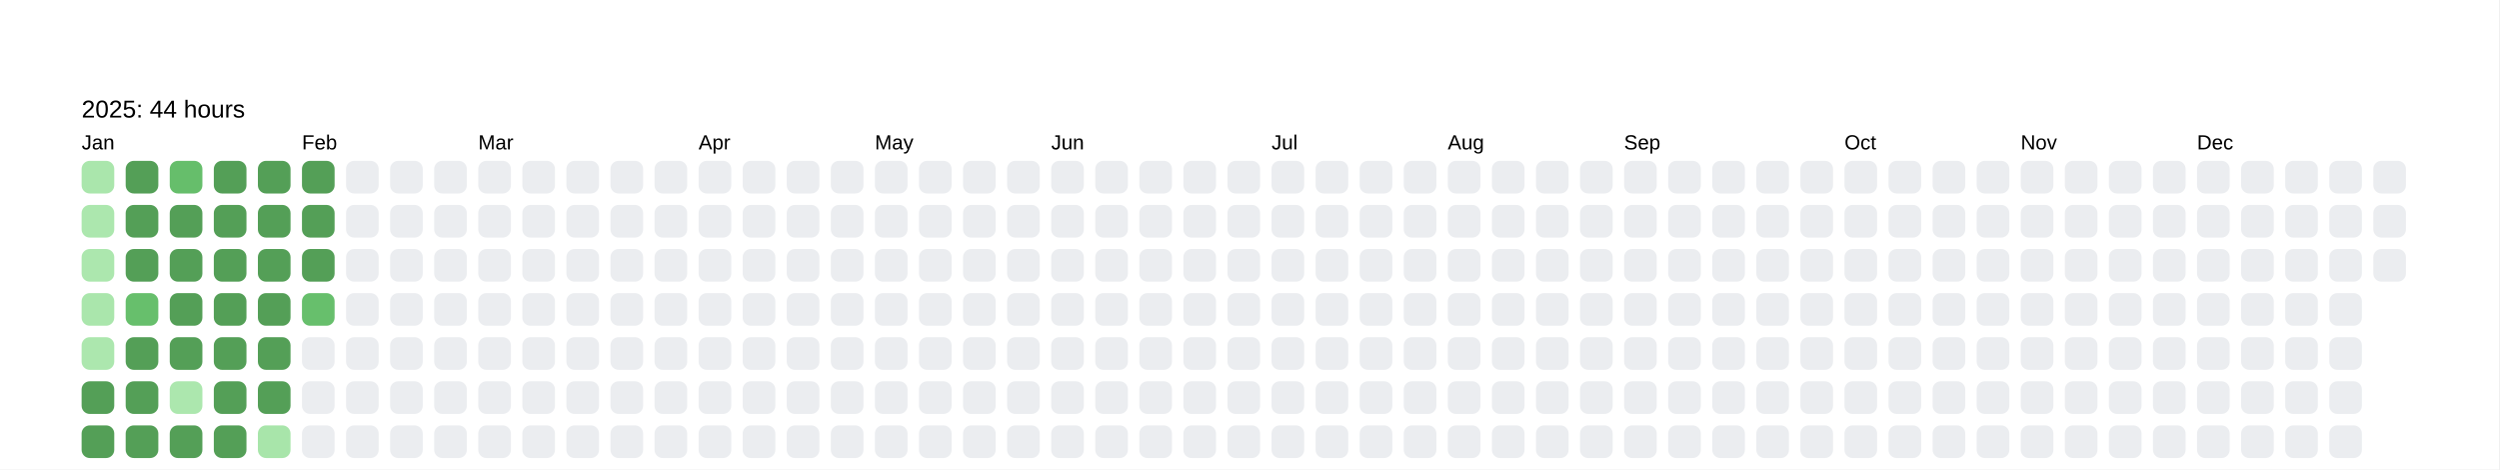
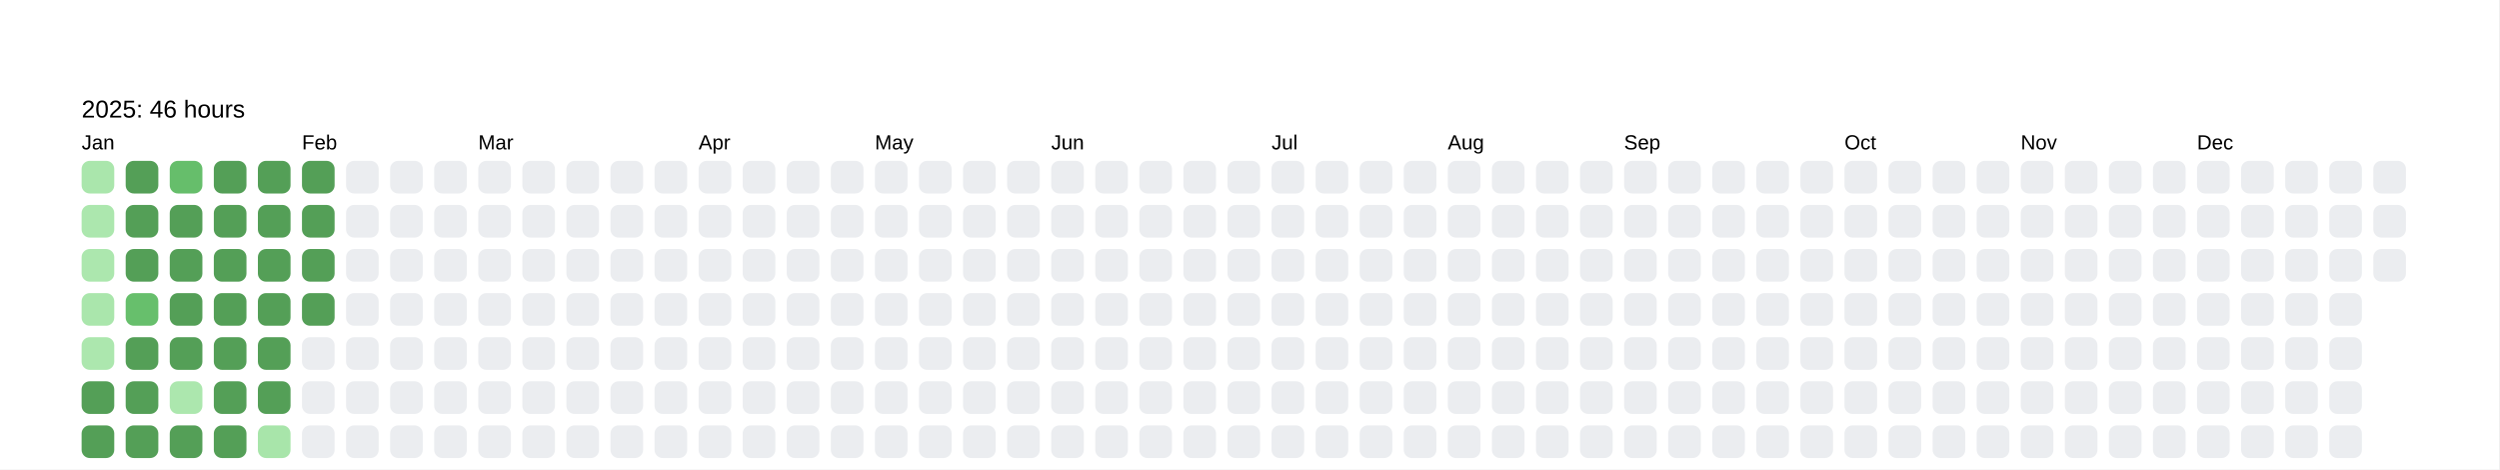
<svg xmlns="http://www.w3.org/2000/svg" baseProfile="full" height="57.5mm" version="1.1" viewBox="0,0,306.2,57.5" width="306.2mm">
  <defs />
  <rect fill="#FFFFFF" height="57.5" width="306.2" x="0" y="0" />
  <text fill="#000000" style="font-size:6px; font-family:Arial; font-weight:bold;" x="10" y="10" />
-   <text fill="#000000" style="font-size:3px; font-family:Arial;" x="10" y="14.4">2025: 44 hours</text>
+   <text fill="#000000" style="font-size:3px; font-family:Arial;" x="10" y="14.4">2025: 46 hours</text>
  <text fill="#000000" style="font-size:2.5px; font-family:Arial" x="10" y="18.3">Jan</text>
  <rect fill="#aae6ac" height="4" rx="1" ry="1" width="4" x="10" y="19.7" />
  <rect fill="#ace7ae" height="4" rx="1" ry="1" width="4" x="10" y="25.1" />
  <rect fill="#ace7ae" height="4" rx="1" ry="1" width="4" x="10" y="30.5" />
  <rect fill="#aae6ac" height="4" rx="1" ry="1" width="4" x="10" y="35.9" />
  <rect fill="#ace7ae" height="4" rx="1" ry="1" width="4" x="10" y="41.3" />
  <rect fill="#549F57" height="4" rx="1" ry="1" width="4" x="10" y="46.7" />
  <rect fill="#549F57" height="4" rx="1" ry="1" width="4" x="10" y="52.1" />
  <rect fill="#549F57" height="4" rx="1" ry="1" width="4" x="15.4" y="19.7" />
  <rect fill="#549F57" height="4" rx="1" ry="1" width="4" x="15.4" y="25.1" />
  <rect fill="#549F57" height="4" rx="1" ry="1" width="4" x="15.4" y="30.5" />
  <rect fill="#67bf6c" height="4" rx="1" ry="1" width="4" x="15.4" y="35.9" />
  <rect fill="#549F57" height="4" rx="1" ry="1" width="4" x="15.4" y="41.3" />
  <rect fill="#549F57" height="4" rx="1" ry="1" width="4" x="15.4" y="46.7" />
  <rect fill="#549F57" height="4" rx="1" ry="1" width="4" x="15.4" y="52.1" />
  <rect fill="#66be6b" height="4" rx="1" ry="1" width="4" x="20.8" y="19.7" />
  <rect fill="#549F57" height="4" rx="1" ry="1" width="4" x="20.8" y="25.1" />
  <rect fill="#549F57" height="4" rx="1" ry="1" width="4" x="20.8" y="30.5" />
  <rect fill="#549F57" height="4" rx="1" ry="1" width="4" x="20.8" y="35.9" />
  <rect fill="#549F57" height="4" rx="1" ry="1" width="4" x="20.8" y="41.3" />
  <rect fill="#ace7ae" height="4" rx="1" ry="1" width="4" x="20.8" y="46.7" />
  <rect fill="#549F57" height="4" rx="1" ry="1" width="4" x="20.8" y="52.1" />
  <rect fill="#549F57" height="4" rx="1" ry="1" width="4" x="26.2" y="19.7" />
  <rect fill="#549F57" height="4" rx="1" ry="1" width="4" x="26.2" y="25.1" />
  <rect fill="#549F57" height="4" rx="1" ry="1" width="4" x="26.2" y="30.5" />
  <rect fill="#549F57" height="4" rx="1" ry="1" width="4" x="26.2" y="35.9" />
  <rect fill="#549F57" height="4" rx="1" ry="1" width="4" x="26.2" y="41.3" />
  <rect fill="#549F57" height="4" rx="1" ry="1" width="4" x="26.2" y="46.7" />
  <rect fill="#549F57" height="4" rx="1" ry="1" width="4" x="26.2" y="52.1" />
  <rect fill="#549F57" height="4" rx="1" ry="1" width="4" x="31.6" y="19.7" />
  <rect fill="#549F57" height="4" rx="1" ry="1" width="4" x="31.6" y="25.1" />
  <rect fill="#549F57" height="4" rx="1" ry="1" width="4" x="31.6" y="30.5" />
  <rect fill="#549F57" height="4" rx="1" ry="1" width="4" x="31.6" y="35.9" />
  <rect fill="#549F57" height="4" rx="1" ry="1" width="4" x="31.6" y="41.3" />
  <rect fill="#549F57" height="4" rx="1" ry="1" width="4" x="31.6" y="46.7" />
  <rect fill="#a8e5aa" height="4" rx="1" ry="1" width="4" x="31.6" y="52.1" />
  <text fill="#000000" style="font-size:2.5px; font-family:Arial" x="37.0" y="18.3">Feb</text>
  <rect fill="#549F57" height="4" rx="1" ry="1" width="4" x="37.0" y="19.7" />
  <rect fill="#549F57" height="4" rx="1" ry="1" width="4" x="37.0" y="25.1" />
  <rect fill="#549F57" height="4" rx="1" ry="1" width="4" x="37.0" y="30.5" />
-   <rect fill="#67bf6c" height="4" rx="1" ry="1" width="4" x="37.0" y="35.9" />
+   <rect fill="#549F57" height="4" rx="1" ry="1" width="4" x="37.0" y="35.9" />
  <rect fill="#EBEDF0" height="4" rx="1" ry="1" width="4" x="37.0" y="41.3" />
  <rect fill="#EBEDF0" height="4" rx="1" ry="1" width="4" x="37.0" y="46.7" />
  <rect fill="#EBEDF0" height="4" rx="1" ry="1" width="4" x="37.0" y="52.1" />
  <rect fill="#EBEDF0" height="4" rx="1" ry="1" width="4" x="42.4" y="19.7" />
  <rect fill="#EBEDF0" height="4" rx="1" ry="1" width="4" x="42.4" y="25.1" />
  <rect fill="#EBEDF0" height="4" rx="1" ry="1" width="4" x="42.4" y="30.5" />
  <rect fill="#EBEDF0" height="4" rx="1" ry="1" width="4" x="42.4" y="35.9" />
  <rect fill="#EBEDF0" height="4" rx="1" ry="1" width="4" x="42.4" y="41.3" />
  <rect fill="#EBEDF0" height="4" rx="1" ry="1" width="4" x="42.4" y="46.7" />
  <rect fill="#EBEDF0" height="4" rx="1" ry="1" width="4" x="42.4" y="52.1" />
  <rect fill="#EBEDF0" height="4" rx="1" ry="1" width="4" x="47.8" y="19.7" />
  <rect fill="#EBEDF0" height="4" rx="1" ry="1" width="4" x="47.8" y="25.1" />
  <rect fill="#EBEDF0" height="4" rx="1" ry="1" width="4" x="47.8" y="30.5" />
  <rect fill="#EBEDF0" height="4" rx="1" ry="1" width="4" x="47.8" y="35.9" />
  <rect fill="#EBEDF0" height="4" rx="1" ry="1" width="4" x="47.8" y="41.3" />
  <rect fill="#EBEDF0" height="4" rx="1" ry="1" width="4" x="47.8" y="46.7" />
  <rect fill="#EBEDF0" height="4" rx="1" ry="1" width="4" x="47.8" y="52.1" />
  <rect fill="#EBEDF0" height="4" rx="1" ry="1" width="4" x="53.2" y="19.7" />
  <rect fill="#EBEDF0" height="4" rx="1" ry="1" width="4" x="53.2" y="25.1" />
  <rect fill="#EBEDF0" height="4" rx="1" ry="1" width="4" x="53.2" y="30.5" />
  <rect fill="#EBEDF0" height="4" rx="1" ry="1" width="4" x="53.2" y="35.9" />
  <rect fill="#EBEDF0" height="4" rx="1" ry="1" width="4" x="53.2" y="41.3" />
  <rect fill="#EBEDF0" height="4" rx="1" ry="1" width="4" x="53.2" y="46.7" />
  <rect fill="#EBEDF0" height="4" rx="1" ry="1" width="4" x="53.2" y="52.1" />
  <text fill="#000000" style="font-size:2.5px; font-family:Arial" x="58.6" y="18.3">Mar</text>
  <rect fill="#EBEDF0" height="4" rx="1" ry="1" width="4" x="58.6" y="19.7" />
  <rect fill="#EBEDF0" height="4" rx="1" ry="1" width="4" x="58.6" y="25.1" />
  <rect fill="#EBEDF0" height="4" rx="1" ry="1" width="4" x="58.6" y="30.5" />
  <rect fill="#EBEDF0" height="4" rx="1" ry="1" width="4" x="58.6" y="35.9" />
  <rect fill="#EBEDF0" height="4" rx="1" ry="1" width="4" x="58.6" y="41.3" />
  <rect fill="#EBEDF0" height="4" rx="1" ry="1" width="4" x="58.6" y="46.7" />
  <rect fill="#EBEDF0" height="4" rx="1" ry="1" width="4" x="58.6" y="52.1" />
  <rect fill="#EBEDF0" height="4" rx="1" ry="1" width="4" x="64" y="19.7" />
  <rect fill="#EBEDF0" height="4" rx="1" ry="1" width="4" x="64" y="25.1" />
  <rect fill="#EBEDF0" height="4" rx="1" ry="1" width="4" x="64" y="30.5" />
  <rect fill="#EBEDF0" height="4" rx="1" ry="1" width="4" x="64" y="35.9" />
  <rect fill="#EBEDF0" height="4" rx="1" ry="1" width="4" x="64" y="41.3" />
  <rect fill="#EBEDF0" height="4" rx="1" ry="1" width="4" x="64" y="46.7" />
  <rect fill="#EBEDF0" height="4" rx="1" ry="1" width="4" x="64" y="52.1" />
  <rect fill="#EBEDF0" height="4" rx="1" ry="1" width="4" x="69.4" y="19.7" />
  <rect fill="#EBEDF0" height="4" rx="1" ry="1" width="4" x="69.4" y="25.1" />
  <rect fill="#EBEDF0" height="4" rx="1" ry="1" width="4" x="69.4" y="30.5" />
  <rect fill="#EBEDF0" height="4" rx="1" ry="1" width="4" x="69.4" y="35.9" />
  <rect fill="#EBEDF0" height="4" rx="1" ry="1" width="4" x="69.4" y="41.3" />
  <rect fill="#EBEDF0" height="4" rx="1" ry="1" width="4" x="69.4" y="46.7" />
  <rect fill="#EBEDF0" height="4" rx="1" ry="1" width="4" x="69.4" y="52.1" />
  <rect fill="#EBEDF0" height="4" rx="1" ry="1" width="4" x="74.8" y="19.7" />
  <rect fill="#EBEDF0" height="4" rx="1" ry="1" width="4" x="74.8" y="25.1" />
  <rect fill="#EBEDF0" height="4" rx="1" ry="1" width="4" x="74.8" y="30.5" />
  <rect fill="#EBEDF0" height="4" rx="1" ry="1" width="4" x="74.8" y="35.9" />
  <rect fill="#EBEDF0" height="4" rx="1" ry="1" width="4" x="74.8" y="41.3" />
  <rect fill="#EBEDF0" height="4" rx="1" ry="1" width="4" x="74.8" y="46.7" />
  <rect fill="#EBEDF0" height="4" rx="1" ry="1" width="4" x="74.8" y="52.1" />
  <rect fill="#EBEDF0" height="4" rx="1" ry="1" width="4" x="80.2" y="19.7" />
  <rect fill="#EBEDF0" height="4" rx="1" ry="1" width="4" x="80.2" y="25.1" />
  <rect fill="#EBEDF0" height="4" rx="1" ry="1" width="4" x="80.2" y="30.5" />
  <rect fill="#EBEDF0" height="4" rx="1" ry="1" width="4" x="80.2" y="35.9" />
  <rect fill="#EBEDF0" height="4" rx="1" ry="1" width="4" x="80.2" y="41.3" />
  <rect fill="#EBEDF0" height="4" rx="1" ry="1" width="4" x="80.2" y="46.7" />
  <rect fill="#EBEDF0" height="4" rx="1" ry="1" width="4" x="80.2" y="52.1" />
  <text fill="#000000" style="font-size:2.5px; font-family:Arial" x="85.6" y="18.3">Apr</text>
  <rect fill="#EBEDF0" height="4" rx="1" ry="1" width="4" x="85.6" y="19.7" />
  <rect fill="#EBEDF0" height="4" rx="1" ry="1" width="4" x="85.6" y="25.1" />
  <rect fill="#EBEDF0" height="4" rx="1" ry="1" width="4" x="85.6" y="30.5" />
  <rect fill="#EBEDF0" height="4" rx="1" ry="1" width="4" x="85.6" y="35.9" />
  <rect fill="#EBEDF0" height="4" rx="1" ry="1" width="4" x="85.6" y="41.3" />
  <rect fill="#EBEDF0" height="4" rx="1" ry="1" width="4" x="85.6" y="46.7" />
  <rect fill="#EBEDF0" height="4" rx="1" ry="1" width="4" x="85.6" y="52.1" />
  <rect fill="#EBEDF0" height="4" rx="1" ry="1" width="4" x="91" y="19.7" />
  <rect fill="#EBEDF0" height="4" rx="1" ry="1" width="4" x="91" y="25.1" />
  <rect fill="#EBEDF0" height="4" rx="1" ry="1" width="4" x="91" y="30.5" />
  <rect fill="#EBEDF0" height="4" rx="1" ry="1" width="4" x="91" y="35.9" />
  <rect fill="#EBEDF0" height="4" rx="1" ry="1" width="4" x="91" y="41.3" />
  <rect fill="#EBEDF0" height="4" rx="1" ry="1" width="4" x="91" y="46.7" />
  <rect fill="#EBEDF0" height="4" rx="1" ry="1" width="4" x="91" y="52.1" />
  <rect fill="#EBEDF0" height="4" rx="1" ry="1" width="4" x="96.4" y="19.7" />
  <rect fill="#EBEDF0" height="4" rx="1" ry="1" width="4" x="96.4" y="25.1" />
  <rect fill="#EBEDF0" height="4" rx="1" ry="1" width="4" x="96.4" y="30.5" />
  <rect fill="#EBEDF0" height="4" rx="1" ry="1" width="4" x="96.4" y="35.9" />
  <rect fill="#EBEDF0" height="4" rx="1" ry="1" width="4" x="96.4" y="41.3" />
  <rect fill="#EBEDF0" height="4" rx="1" ry="1" width="4" x="96.4" y="46.7" />
  <rect fill="#EBEDF0" height="4" rx="1" ry="1" width="4" x="96.4" y="52.1" />
  <rect fill="#EBEDF0" height="4" rx="1" ry="1" width="4" x="101.8" y="19.7" />
  <rect fill="#EBEDF0" height="4" rx="1" ry="1" width="4" x="101.8" y="25.1" />
  <rect fill="#EBEDF0" height="4" rx="1" ry="1" width="4" x="101.8" y="30.5" />
  <rect fill="#EBEDF0" height="4" rx="1" ry="1" width="4" x="101.8" y="35.9" />
  <rect fill="#EBEDF0" height="4" rx="1" ry="1" width="4" x="101.8" y="41.3" />
  <rect fill="#EBEDF0" height="4" rx="1" ry="1" width="4" x="101.8" y="46.7" />
  <rect fill="#EBEDF0" height="4" rx="1" ry="1" width="4" x="101.8" y="52.1" />
  <text fill="#000000" style="font-size:2.5px; font-family:Arial" x="107.2" y="18.3">May</text>
  <rect fill="#EBEDF0" height="4" rx="1" ry="1" width="4" x="107.2" y="19.7" />
  <rect fill="#EBEDF0" height="4" rx="1" ry="1" width="4" x="107.2" y="25.1" />
  <rect fill="#EBEDF0" height="4" rx="1" ry="1" width="4" x="107.2" y="30.5" />
  <rect fill="#EBEDF0" height="4" rx="1" ry="1" width="4" x="107.2" y="35.9" />
  <rect fill="#EBEDF0" height="4" rx="1" ry="1" width="4" x="107.2" y="41.3" />
  <rect fill="#EBEDF0" height="4" rx="1" ry="1" width="4" x="107.2" y="46.7" />
  <rect fill="#EBEDF0" height="4" rx="1" ry="1" width="4" x="107.2" y="52.1" />
  <rect fill="#EBEDF0" height="4" rx="1" ry="1" width="4" x="112.6" y="19.7" />
  <rect fill="#EBEDF0" height="4" rx="1" ry="1" width="4" x="112.6" y="25.1" />
  <rect fill="#EBEDF0" height="4" rx="1" ry="1" width="4" x="112.6" y="30.5" />
  <rect fill="#EBEDF0" height="4" rx="1" ry="1" width="4" x="112.6" y="35.9" />
  <rect fill="#EBEDF0" height="4" rx="1" ry="1" width="4" x="112.6" y="41.3" />
  <rect fill="#EBEDF0" height="4" rx="1" ry="1" width="4" x="112.6" y="46.7" />
  <rect fill="#EBEDF0" height="4" rx="1" ry="1" width="4" x="112.6" y="52.1" />
  <rect fill="#EBEDF0" height="4" rx="1" ry="1" width="4" x="118" y="19.7" />
  <rect fill="#EBEDF0" height="4" rx="1" ry="1" width="4" x="118" y="25.1" />
  <rect fill="#EBEDF0" height="4" rx="1" ry="1" width="4" x="118" y="30.5" />
  <rect fill="#EBEDF0" height="4" rx="1" ry="1" width="4" x="118" y="35.9" />
  <rect fill="#EBEDF0" height="4" rx="1" ry="1" width="4" x="118" y="41.3" />
  <rect fill="#EBEDF0" height="4" rx="1" ry="1" width="4" x="118" y="46.7" />
  <rect fill="#EBEDF0" height="4" rx="1" ry="1" width="4" x="118" y="52.1" />
  <rect fill="#EBEDF0" height="4" rx="1" ry="1" width="4" x="123.4" y="19.7" />
  <rect fill="#EBEDF0" height="4" rx="1" ry="1" width="4" x="123.4" y="25.1" />
  <rect fill="#EBEDF0" height="4" rx="1" ry="1" width="4" x="123.4" y="30.5" />
  <rect fill="#EBEDF0" height="4" rx="1" ry="1" width="4" x="123.4" y="35.9" />
  <rect fill="#EBEDF0" height="4" rx="1" ry="1" width="4" x="123.4" y="41.3" />
  <rect fill="#EBEDF0" height="4" rx="1" ry="1" width="4" x="123.4" y="46.7" />
  <rect fill="#EBEDF0" height="4" rx="1" ry="1" width="4" x="123.4" y="52.1" />
  <text fill="#000000" style="font-size:2.5px; font-family:Arial" x="128.8" y="18.3">Jun</text>
  <rect fill="#EBEDF0" height="4" rx="1" ry="1" width="4" x="128.8" y="19.7" />
  <rect fill="#EBEDF0" height="4" rx="1" ry="1" width="4" x="128.8" y="25.1" />
  <rect fill="#EBEDF0" height="4" rx="1" ry="1" width="4" x="128.8" y="30.5" />
  <rect fill="#EBEDF0" height="4" rx="1" ry="1" width="4" x="128.8" y="35.9" />
  <rect fill="#EBEDF0" height="4" rx="1" ry="1" width="4" x="128.8" y="41.3" />
  <rect fill="#EBEDF0" height="4" rx="1" ry="1" width="4" x="128.8" y="46.7" />
  <rect fill="#EBEDF0" height="4" rx="1" ry="1" width="4" x="128.8" y="52.1" />
  <rect fill="#EBEDF0" height="4" rx="1" ry="1" width="4" x="134.2" y="19.7" />
  <rect fill="#EBEDF0" height="4" rx="1" ry="1" width="4" x="134.2" y="25.1" />
  <rect fill="#EBEDF0" height="4" rx="1" ry="1" width="4" x="134.2" y="30.5" />
  <rect fill="#EBEDF0" height="4" rx="1" ry="1" width="4" x="134.2" y="35.9" />
  <rect fill="#EBEDF0" height="4" rx="1" ry="1" width="4" x="134.2" y="41.3" />
  <rect fill="#EBEDF0" height="4" rx="1" ry="1" width="4" x="134.2" y="46.7" />
  <rect fill="#EBEDF0" height="4" rx="1" ry="1" width="4" x="134.2" y="52.1" />
  <rect fill="#EBEDF0" height="4" rx="1" ry="1" width="4" x="139.6" y="19.7" />
  <rect fill="#EBEDF0" height="4" rx="1" ry="1" width="4" x="139.6" y="25.1" />
  <rect fill="#EBEDF0" height="4" rx="1" ry="1" width="4" x="139.6" y="30.5" />
  <rect fill="#EBEDF0" height="4" rx="1" ry="1" width="4" x="139.6" y="35.9" />
  <rect fill="#EBEDF0" height="4" rx="1" ry="1" width="4" x="139.6" y="41.3" />
  <rect fill="#EBEDF0" height="4" rx="1" ry="1" width="4" x="139.6" y="46.7" />
  <rect fill="#EBEDF0" height="4" rx="1" ry="1" width="4" x="139.6" y="52.1" />
  <rect fill="#EBEDF0" height="4" rx="1" ry="1" width="4" x="145" y="19.7" />
  <rect fill="#EBEDF0" height="4" rx="1" ry="1" width="4" x="145" y="25.1" />
  <rect fill="#EBEDF0" height="4" rx="1" ry="1" width="4" x="145" y="30.5" />
  <rect fill="#EBEDF0" height="4" rx="1" ry="1" width="4" x="145" y="35.9" />
  <rect fill="#EBEDF0" height="4" rx="1" ry="1" width="4" x="145" y="41.3" />
  <rect fill="#EBEDF0" height="4" rx="1" ry="1" width="4" x="145" y="46.7" />
  <rect fill="#EBEDF0" height="4" rx="1" ry="1" width="4" x="145" y="52.1" />
  <rect fill="#EBEDF0" height="4" rx="1" ry="1" width="4" x="150.4" y="19.7" />
  <rect fill="#EBEDF0" height="4" rx="1" ry="1" width="4" x="150.4" y="25.1" />
  <rect fill="#EBEDF0" height="4" rx="1" ry="1" width="4" x="150.4" y="30.5" />
  <rect fill="#EBEDF0" height="4" rx="1" ry="1" width="4" x="150.4" y="35.9" />
  <rect fill="#EBEDF0" height="4" rx="1" ry="1" width="4" x="150.4" y="41.3" />
  <rect fill="#EBEDF0" height="4" rx="1" ry="1" width="4" x="150.4" y="46.7" />
  <rect fill="#EBEDF0" height="4" rx="1" ry="1" width="4" x="150.4" y="52.1" />
  <text fill="#000000" style="font-size:2.5px; font-family:Arial" x="155.8" y="18.3">Jul</text>
  <rect fill="#EBEDF0" height="4" rx="1" ry="1" width="4" x="155.8" y="19.7" />
  <rect fill="#EBEDF0" height="4" rx="1" ry="1" width="4" x="155.8" y="25.1" />
  <rect fill="#EBEDF0" height="4" rx="1" ry="1" width="4" x="155.8" y="30.5" />
  <rect fill="#EBEDF0" height="4" rx="1" ry="1" width="4" x="155.8" y="35.9" />
  <rect fill="#EBEDF0" height="4" rx="1" ry="1" width="4" x="155.8" y="41.3" />
  <rect fill="#EBEDF0" height="4" rx="1" ry="1" width="4" x="155.8" y="46.7" />
  <rect fill="#EBEDF0" height="4" rx="1" ry="1" width="4" x="155.8" y="52.1" />
  <rect fill="#EBEDF0" height="4" rx="1" ry="1" width="4" x="161.2" y="19.7" />
  <rect fill="#EBEDF0" height="4" rx="1" ry="1" width="4" x="161.2" y="25.1" />
  <rect fill="#EBEDF0" height="4" rx="1" ry="1" width="4" x="161.2" y="30.5" />
  <rect fill="#EBEDF0" height="4" rx="1" ry="1" width="4" x="161.2" y="35.9" />
  <rect fill="#EBEDF0" height="4" rx="1" ry="1" width="4" x="161.2" y="41.3" />
  <rect fill="#EBEDF0" height="4" rx="1" ry="1" width="4" x="161.2" y="46.7" />
  <rect fill="#EBEDF0" height="4" rx="1" ry="1" width="4" x="161.2" y="52.1" />
  <rect fill="#EBEDF0" height="4" rx="1" ry="1" width="4" x="166.6" y="19.7" />
  <rect fill="#EBEDF0" height="4" rx="1" ry="1" width="4" x="166.6" y="25.1" />
  <rect fill="#EBEDF0" height="4" rx="1" ry="1" width="4" x="166.6" y="30.5" />
  <rect fill="#EBEDF0" height="4" rx="1" ry="1" width="4" x="166.6" y="35.9" />
  <rect fill="#EBEDF0" height="4" rx="1" ry="1" width="4" x="166.6" y="41.3" />
  <rect fill="#EBEDF0" height="4" rx="1" ry="1" width="4" x="166.6" y="46.7" />
  <rect fill="#EBEDF0" height="4" rx="1" ry="1" width="4" x="166.6" y="52.1" />
  <rect fill="#EBEDF0" height="4" rx="1" ry="1" width="4" x="172" y="19.7" />
  <rect fill="#EBEDF0" height="4" rx="1" ry="1" width="4" x="172" y="25.1" />
  <rect fill="#EBEDF0" height="4" rx="1" ry="1" width="4" x="172" y="30.5" />
  <rect fill="#EBEDF0" height="4" rx="1" ry="1" width="4" x="172" y="35.9" />
  <rect fill="#EBEDF0" height="4" rx="1" ry="1" width="4" x="172" y="41.3" />
  <rect fill="#EBEDF0" height="4" rx="1" ry="1" width="4" x="172" y="46.7" />
  <rect fill="#EBEDF0" height="4" rx="1" ry="1" width="4" x="172" y="52.1" />
  <text fill="#000000" style="font-size:2.5px; font-family:Arial" x="177.4" y="18.3">Aug</text>
  <rect fill="#EBEDF0" height="4" rx="1" ry="1" width="4" x="177.4" y="19.7" />
  <rect fill="#EBEDF0" height="4" rx="1" ry="1" width="4" x="177.4" y="25.1" />
  <rect fill="#EBEDF0" height="4" rx="1" ry="1" width="4" x="177.4" y="30.5" />
  <rect fill="#EBEDF0" height="4" rx="1" ry="1" width="4" x="177.4" y="35.9" />
  <rect fill="#EBEDF0" height="4" rx="1" ry="1" width="4" x="177.4" y="41.3" />
  <rect fill="#EBEDF0" height="4" rx="1" ry="1" width="4" x="177.4" y="46.7" />
  <rect fill="#EBEDF0" height="4" rx="1" ry="1" width="4" x="177.4" y="52.1" />
  <rect fill="#EBEDF0" height="4" rx="1" ry="1" width="4" x="182.8" y="19.7" />
  <rect fill="#EBEDF0" height="4" rx="1" ry="1" width="4" x="182.8" y="25.1" />
  <rect fill="#EBEDF0" height="4" rx="1" ry="1" width="4" x="182.8" y="30.5" />
  <rect fill="#EBEDF0" height="4" rx="1" ry="1" width="4" x="182.8" y="35.9" />
  <rect fill="#EBEDF0" height="4" rx="1" ry="1" width="4" x="182.8" y="41.3" />
  <rect fill="#EBEDF0" height="4" rx="1" ry="1" width="4" x="182.8" y="46.7" />
  <rect fill="#EBEDF0" height="4" rx="1" ry="1" width="4" x="182.8" y="52.1" />
  <rect fill="#EBEDF0" height="4" rx="1" ry="1" width="4" x="188.2" y="19.7" />
  <rect fill="#EBEDF0" height="4" rx="1" ry="1" width="4" x="188.2" y="25.1" />
  <rect fill="#EBEDF0" height="4" rx="1" ry="1" width="4" x="188.2" y="30.5" />
  <rect fill="#EBEDF0" height="4" rx="1" ry="1" width="4" x="188.2" y="35.9" />
  <rect fill="#EBEDF0" height="4" rx="1" ry="1" width="4" x="188.2" y="41.3" />
  <rect fill="#EBEDF0" height="4" rx="1" ry="1" width="4" x="188.2" y="46.7" />
  <rect fill="#EBEDF0" height="4" rx="1" ry="1" width="4" x="188.2" y="52.1" />
  <rect fill="#EBEDF0" height="4" rx="1" ry="1" width="4" x="193.6" y="19.7" />
  <rect fill="#EBEDF0" height="4" rx="1" ry="1" width="4" x="193.6" y="25.1" />
  <rect fill="#EBEDF0" height="4" rx="1" ry="1" width="4" x="193.6" y="30.5" />
  <rect fill="#EBEDF0" height="4" rx="1" ry="1" width="4" x="193.6" y="35.9" />
  <rect fill="#EBEDF0" height="4" rx="1" ry="1" width="4" x="193.6" y="41.3" />
  <rect fill="#EBEDF0" height="4" rx="1" ry="1" width="4" x="193.6" y="46.7" />
  <rect fill="#EBEDF0" height="4" rx="1" ry="1" width="4" x="193.6" y="52.1" />
  <text fill="#000000" style="font-size:2.5px; font-family:Arial" x="199" y="18.3">Sep</text>
  <rect fill="#EBEDF0" height="4" rx="1" ry="1" width="4" x="199" y="19.7" />
  <rect fill="#EBEDF0" height="4" rx="1" ry="1" width="4" x="199" y="25.1" />
  <rect fill="#EBEDF0" height="4" rx="1" ry="1" width="4" x="199" y="30.5" />
  <rect fill="#EBEDF0" height="4" rx="1" ry="1" width="4" x="199" y="35.9" />
  <rect fill="#EBEDF0" height="4" rx="1" ry="1" width="4" x="199" y="41.3" />
  <rect fill="#EBEDF0" height="4" rx="1" ry="1" width="4" x="199" y="46.7" />
  <rect fill="#EBEDF0" height="4" rx="1" ry="1" width="4" x="199" y="52.1" />
  <rect fill="#EBEDF0" height="4" rx="1" ry="1" width="4" x="204.4" y="19.7" />
  <rect fill="#EBEDF0" height="4" rx="1" ry="1" width="4" x="204.4" y="25.1" />
  <rect fill="#EBEDF0" height="4" rx="1" ry="1" width="4" x="204.4" y="30.5" />
  <rect fill="#EBEDF0" height="4" rx="1" ry="1" width="4" x="204.4" y="35.9" />
  <rect fill="#EBEDF0" height="4" rx="1" ry="1" width="4" x="204.4" y="41.3" />
  <rect fill="#EBEDF0" height="4" rx="1" ry="1" width="4" x="204.4" y="46.7" />
  <rect fill="#EBEDF0" height="4" rx="1" ry="1" width="4" x="204.4" y="52.1" />
  <rect fill="#EBEDF0" height="4" rx="1" ry="1" width="4" x="209.8" y="19.7" />
  <rect fill="#EBEDF0" height="4" rx="1" ry="1" width="4" x="209.8" y="25.1" />
  <rect fill="#EBEDF0" height="4" rx="1" ry="1" width="4" x="209.8" y="30.5" />
  <rect fill="#EBEDF0" height="4" rx="1" ry="1" width="4" x="209.8" y="35.9" />
  <rect fill="#EBEDF0" height="4" rx="1" ry="1" width="4" x="209.8" y="41.3" />
  <rect fill="#EBEDF0" height="4" rx="1" ry="1" width="4" x="209.8" y="46.7" />
  <rect fill="#EBEDF0" height="4" rx="1" ry="1" width="4" x="209.8" y="52.1" />
  <rect fill="#EBEDF0" height="4" rx="1" ry="1" width="4" x="215.2" y="19.7" />
  <rect fill="#EBEDF0" height="4" rx="1" ry="1" width="4" x="215.2" y="25.1" />
  <rect fill="#EBEDF0" height="4" rx="1" ry="1" width="4" x="215.2" y="30.5" />
  <rect fill="#EBEDF0" height="4" rx="1" ry="1" width="4" x="215.2" y="35.9" />
  <rect fill="#EBEDF0" height="4" rx="1" ry="1" width="4" x="215.2" y="41.3" />
  <rect fill="#EBEDF0" height="4" rx="1" ry="1" width="4" x="215.2" y="46.7" />
  <rect fill="#EBEDF0" height="4" rx="1" ry="1" width="4" x="215.2" y="52.1" />
  <rect fill="#EBEDF0" height="4" rx="1" ry="1" width="4" x="220.6" y="19.7" />
  <rect fill="#EBEDF0" height="4" rx="1" ry="1" width="4" x="220.6" y="25.1" />
  <rect fill="#EBEDF0" height="4" rx="1" ry="1" width="4" x="220.6" y="30.5" />
  <rect fill="#EBEDF0" height="4" rx="1" ry="1" width="4" x="220.6" y="35.9" />
  <rect fill="#EBEDF0" height="4" rx="1" ry="1" width="4" x="220.6" y="41.3" />
  <rect fill="#EBEDF0" height="4" rx="1" ry="1" width="4" x="220.6" y="46.7" />
  <rect fill="#EBEDF0" height="4" rx="1" ry="1" width="4" x="220.6" y="52.1" />
  <text fill="#000000" style="font-size:2.5px; font-family:Arial" x="226" y="18.3">Oct</text>
  <rect fill="#EBEDF0" height="4" rx="1" ry="1" width="4" x="226" y="19.7" />
  <rect fill="#EBEDF0" height="4" rx="1" ry="1" width="4" x="226" y="25.1" />
  <rect fill="#EBEDF0" height="4" rx="1" ry="1" width="4" x="226" y="30.5" />
  <rect fill="#EBEDF0" height="4" rx="1" ry="1" width="4" x="226" y="35.9" />
  <rect fill="#EBEDF0" height="4" rx="1" ry="1" width="4" x="226" y="41.3" />
  <rect fill="#EBEDF0" height="4" rx="1" ry="1" width="4" x="226" y="46.7" />
  <rect fill="#EBEDF0" height="4" rx="1" ry="1" width="4" x="226" y="52.1" />
  <rect fill="#EBEDF0" height="4" rx="1" ry="1" width="4" x="231.4" y="19.7" />
  <rect fill="#EBEDF0" height="4" rx="1" ry="1" width="4" x="231.4" y="25.1" />
  <rect fill="#EBEDF0" height="4" rx="1" ry="1" width="4" x="231.4" y="30.5" />
  <rect fill="#EBEDF0" height="4" rx="1" ry="1" width="4" x="231.4" y="35.9" />
  <rect fill="#EBEDF0" height="4" rx="1" ry="1" width="4" x="231.4" y="41.3" />
  <rect fill="#EBEDF0" height="4" rx="1" ry="1" width="4" x="231.4" y="46.7" />
  <rect fill="#EBEDF0" height="4" rx="1" ry="1" width="4" x="231.4" y="52.1" />
  <rect fill="#EBEDF0" height="4" rx="1" ry="1" width="4" x="236.8" y="19.7" />
  <rect fill="#EBEDF0" height="4" rx="1" ry="1" width="4" x="236.8" y="25.1" />
  <rect fill="#EBEDF0" height="4" rx="1" ry="1" width="4" x="236.8" y="30.5" />
  <rect fill="#EBEDF0" height="4" rx="1" ry="1" width="4" x="236.8" y="35.9" />
  <rect fill="#EBEDF0" height="4" rx="1" ry="1" width="4" x="236.8" y="41.3" />
  <rect fill="#EBEDF0" height="4" rx="1" ry="1" width="4" x="236.8" y="46.7" />
  <rect fill="#EBEDF0" height="4" rx="1" ry="1" width="4" x="236.8" y="52.1" />
  <rect fill="#EBEDF0" height="4" rx="1" ry="1" width="4" x="242.2" y="19.7" />
  <rect fill="#EBEDF0" height="4" rx="1" ry="1" width="4" x="242.2" y="25.1" />
  <rect fill="#EBEDF0" height="4" rx="1" ry="1" width="4" x="242.2" y="30.5" />
  <rect fill="#EBEDF0" height="4" rx="1" ry="1" width="4" x="242.2" y="35.9" />
  <rect fill="#EBEDF0" height="4" rx="1" ry="1" width="4" x="242.2" y="41.3" />
  <rect fill="#EBEDF0" height="4" rx="1" ry="1" width="4" x="242.2" y="46.7" />
  <rect fill="#EBEDF0" height="4" rx="1" ry="1" width="4" x="242.2" y="52.1" />
  <text fill="#000000" style="font-size:2.5px; font-family:Arial" x="247.6" y="18.3">Nov</text>
  <rect fill="#EBEDF0" height="4" rx="1" ry="1" width="4" x="247.6" y="19.7" />
  <rect fill="#EBEDF0" height="4" rx="1" ry="1" width="4" x="247.6" y="25.1" />
  <rect fill="#EBEDF0" height="4" rx="1" ry="1" width="4" x="247.6" y="30.5" />
  <rect fill="#EBEDF0" height="4" rx="1" ry="1" width="4" x="247.6" y="35.9" />
  <rect fill="#EBEDF0" height="4" rx="1" ry="1" width="4" x="247.6" y="41.3" />
  <rect fill="#EBEDF0" height="4" rx="1" ry="1" width="4" x="247.6" y="46.7" />
  <rect fill="#EBEDF0" height="4" rx="1" ry="1" width="4" x="247.6" y="52.1" />
  <rect fill="#EBEDF0" height="4" rx="1" ry="1" width="4" x="253" y="19.7" />
  <rect fill="#EBEDF0" height="4" rx="1" ry="1" width="4" x="253" y="25.1" />
  <rect fill="#EBEDF0" height="4" rx="1" ry="1" width="4" x="253" y="30.5" />
  <rect fill="#EBEDF0" height="4" rx="1" ry="1" width="4" x="253" y="35.9" />
  <rect fill="#EBEDF0" height="4" rx="1" ry="1" width="4" x="253" y="41.3" />
  <rect fill="#EBEDF0" height="4" rx="1" ry="1" width="4" x="253" y="46.7" />
  <rect fill="#EBEDF0" height="4" rx="1" ry="1" width="4" x="253" y="52.1" />
  <rect fill="#EBEDF0" height="4" rx="1" ry="1" width="4" x="258.4" y="19.7" />
  <rect fill="#EBEDF0" height="4" rx="1" ry="1" width="4" x="258.4" y="25.1" />
  <rect fill="#EBEDF0" height="4" rx="1" ry="1" width="4" x="258.4" y="30.5" />
  <rect fill="#EBEDF0" height="4" rx="1" ry="1" width="4" x="258.4" y="35.9" />
  <rect fill="#EBEDF0" height="4" rx="1" ry="1" width="4" x="258.4" y="41.3" />
  <rect fill="#EBEDF0" height="4" rx="1" ry="1" width="4" x="258.4" y="46.7" />
  <rect fill="#EBEDF0" height="4" rx="1" ry="1" width="4" x="258.4" y="52.1" />
  <rect fill="#EBEDF0" height="4" rx="1" ry="1" width="4" x="263.8" y="19.7" />
  <rect fill="#EBEDF0" height="4" rx="1" ry="1" width="4" x="263.8" y="25.1" />
  <rect fill="#EBEDF0" height="4" rx="1" ry="1" width="4" x="263.8" y="30.5" />
  <rect fill="#EBEDF0" height="4" rx="1" ry="1" width="4" x="263.8" y="35.9" />
  <rect fill="#EBEDF0" height="4" rx="1" ry="1" width="4" x="263.8" y="41.3" />
  <rect fill="#EBEDF0" height="4" rx="1" ry="1" width="4" x="263.8" y="46.7" />
  <rect fill="#EBEDF0" height="4" rx="1" ry="1" width="4" x="263.8" y="52.1" />
  <text fill="#000000" style="font-size:2.5px; font-family:Arial" x="269.2" y="18.3">Dec</text>
  <rect fill="#EBEDF0" height="4" rx="1" ry="1" width="4" x="269.2" y="19.7" />
  <rect fill="#EBEDF0" height="4" rx="1" ry="1" width="4" x="269.2" y="25.1" />
  <rect fill="#EBEDF0" height="4" rx="1" ry="1" width="4" x="269.2" y="30.5" />
  <rect fill="#EBEDF0" height="4" rx="1" ry="1" width="4" x="269.2" y="35.9" />
  <rect fill="#EBEDF0" height="4" rx="1" ry="1" width="4" x="269.2" y="41.3" />
  <rect fill="#EBEDF0" height="4" rx="1" ry="1" width="4" x="269.2" y="46.7" />
  <rect fill="#EBEDF0" height="4" rx="1" ry="1" width="4" x="269.2" y="52.1" />
  <rect fill="#EBEDF0" height="4" rx="1" ry="1" width="4" x="274.6" y="19.7" />
  <rect fill="#EBEDF0" height="4" rx="1" ry="1" width="4" x="274.6" y="25.1" />
  <rect fill="#EBEDF0" height="4" rx="1" ry="1" width="4" x="274.6" y="30.5" />
  <rect fill="#EBEDF0" height="4" rx="1" ry="1" width="4" x="274.6" y="35.9" />
  <rect fill="#EBEDF0" height="4" rx="1" ry="1" width="4" x="274.6" y="41.3" />
  <rect fill="#EBEDF0" height="4" rx="1" ry="1" width="4" x="274.6" y="46.7" />
  <rect fill="#EBEDF0" height="4" rx="1" ry="1" width="4" x="274.6" y="52.1" />
  <rect fill="#EBEDF0" height="4" rx="1" ry="1" width="4" x="280" y="19.7" />
  <rect fill="#EBEDF0" height="4" rx="1" ry="1" width="4" x="280" y="25.1" />
  <rect fill="#EBEDF0" height="4" rx="1" ry="1" width="4" x="280" y="30.5" />
  <rect fill="#EBEDF0" height="4" rx="1" ry="1" width="4" x="280" y="35.9" />
  <rect fill="#EBEDF0" height="4" rx="1" ry="1" width="4" x="280" y="41.3" />
  <rect fill="#EBEDF0" height="4" rx="1" ry="1" width="4" x="280" y="46.7" />
  <rect fill="#EBEDF0" height="4" rx="1" ry="1" width="4" x="280" y="52.1" />
  <rect fill="#EBEDF0" height="4" rx="1" ry="1" width="4" x="285.4" y="19.7" />
  <rect fill="#EBEDF0" height="4" rx="1" ry="1" width="4" x="285.4" y="25.1" />
  <rect fill="#EBEDF0" height="4" rx="1" ry="1" width="4" x="285.4" y="30.5" />
  <rect fill="#EBEDF0" height="4" rx="1" ry="1" width="4" x="285.4" y="35.9" />
  <rect fill="#EBEDF0" height="4" rx="1" ry="1" width="4" x="285.4" y="41.3" />
  <rect fill="#EBEDF0" height="4" rx="1" ry="1" width="4" x="285.4" y="46.7" />
  <rect fill="#EBEDF0" height="4" rx="1" ry="1" width="4" x="285.4" y="52.1" />
  <rect fill="#EBEDF0" height="4" rx="1" ry="1" width="4" x="290.8" y="19.7" />
  <rect fill="#EBEDF0" height="4" rx="1" ry="1" width="4" x="290.8" y="25.1" />
  <rect fill="#EBEDF0" height="4" rx="1" ry="1" width="4" x="290.8" y="30.5" />
</svg>
